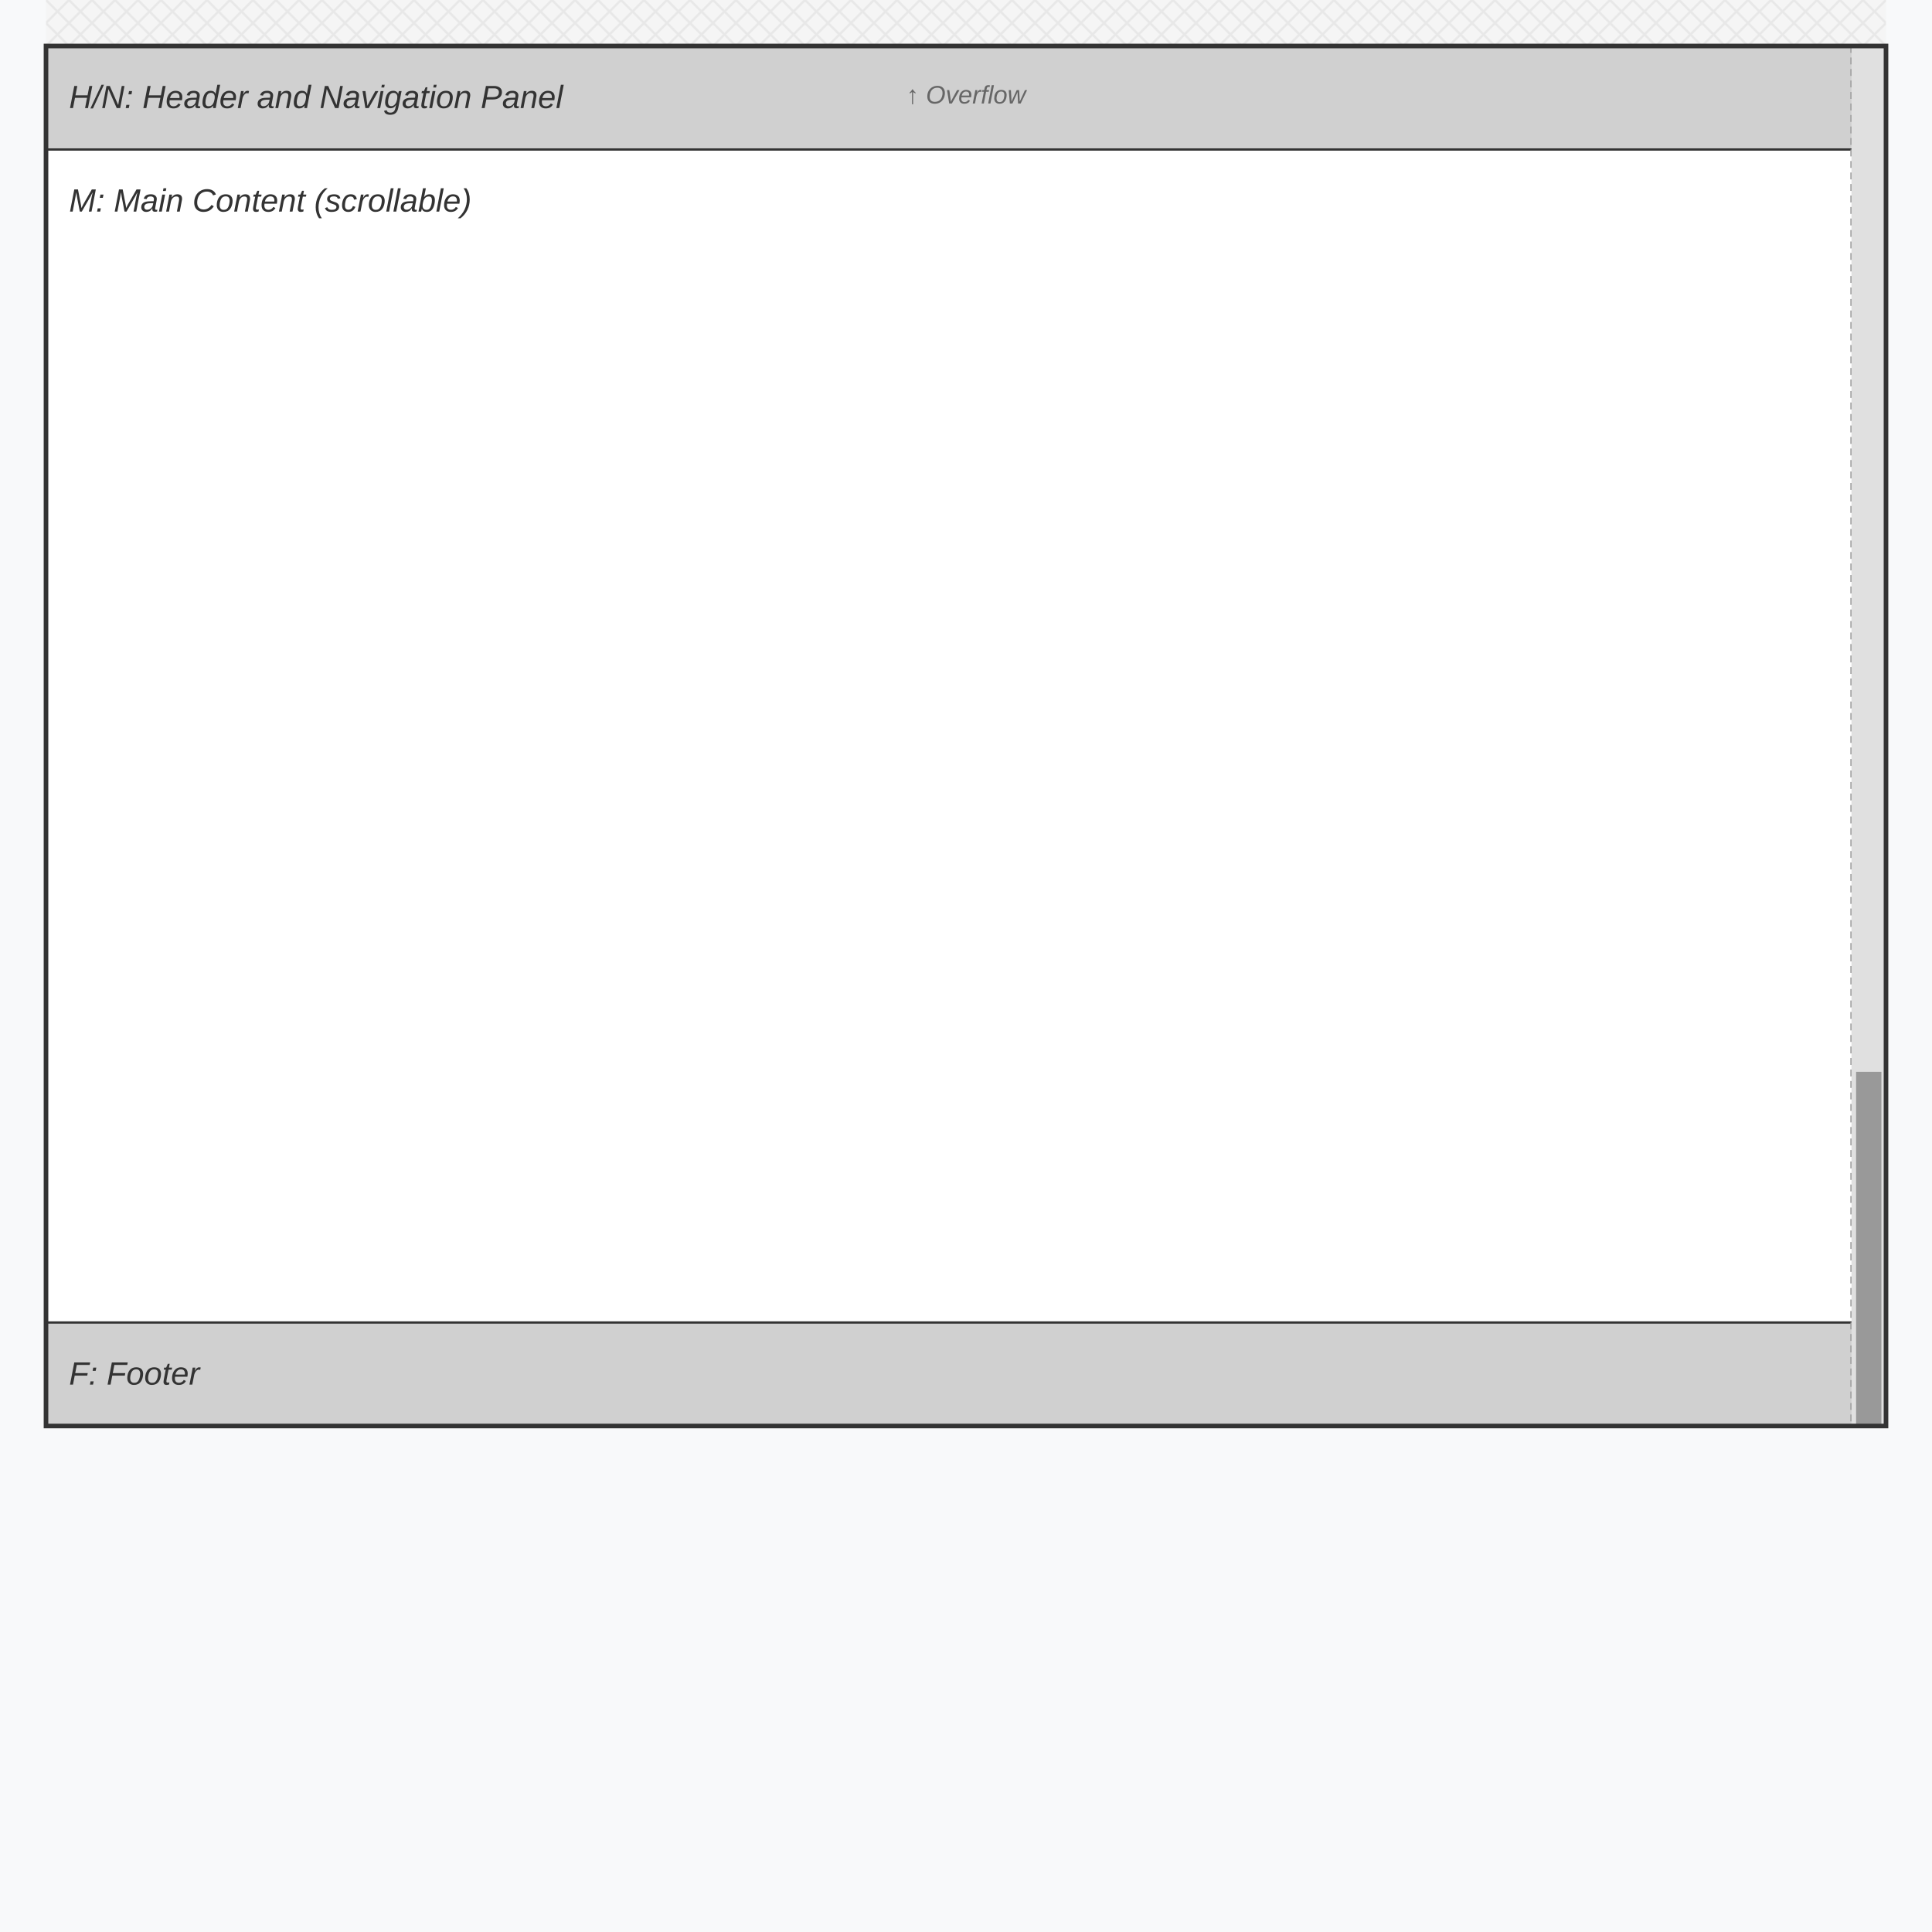
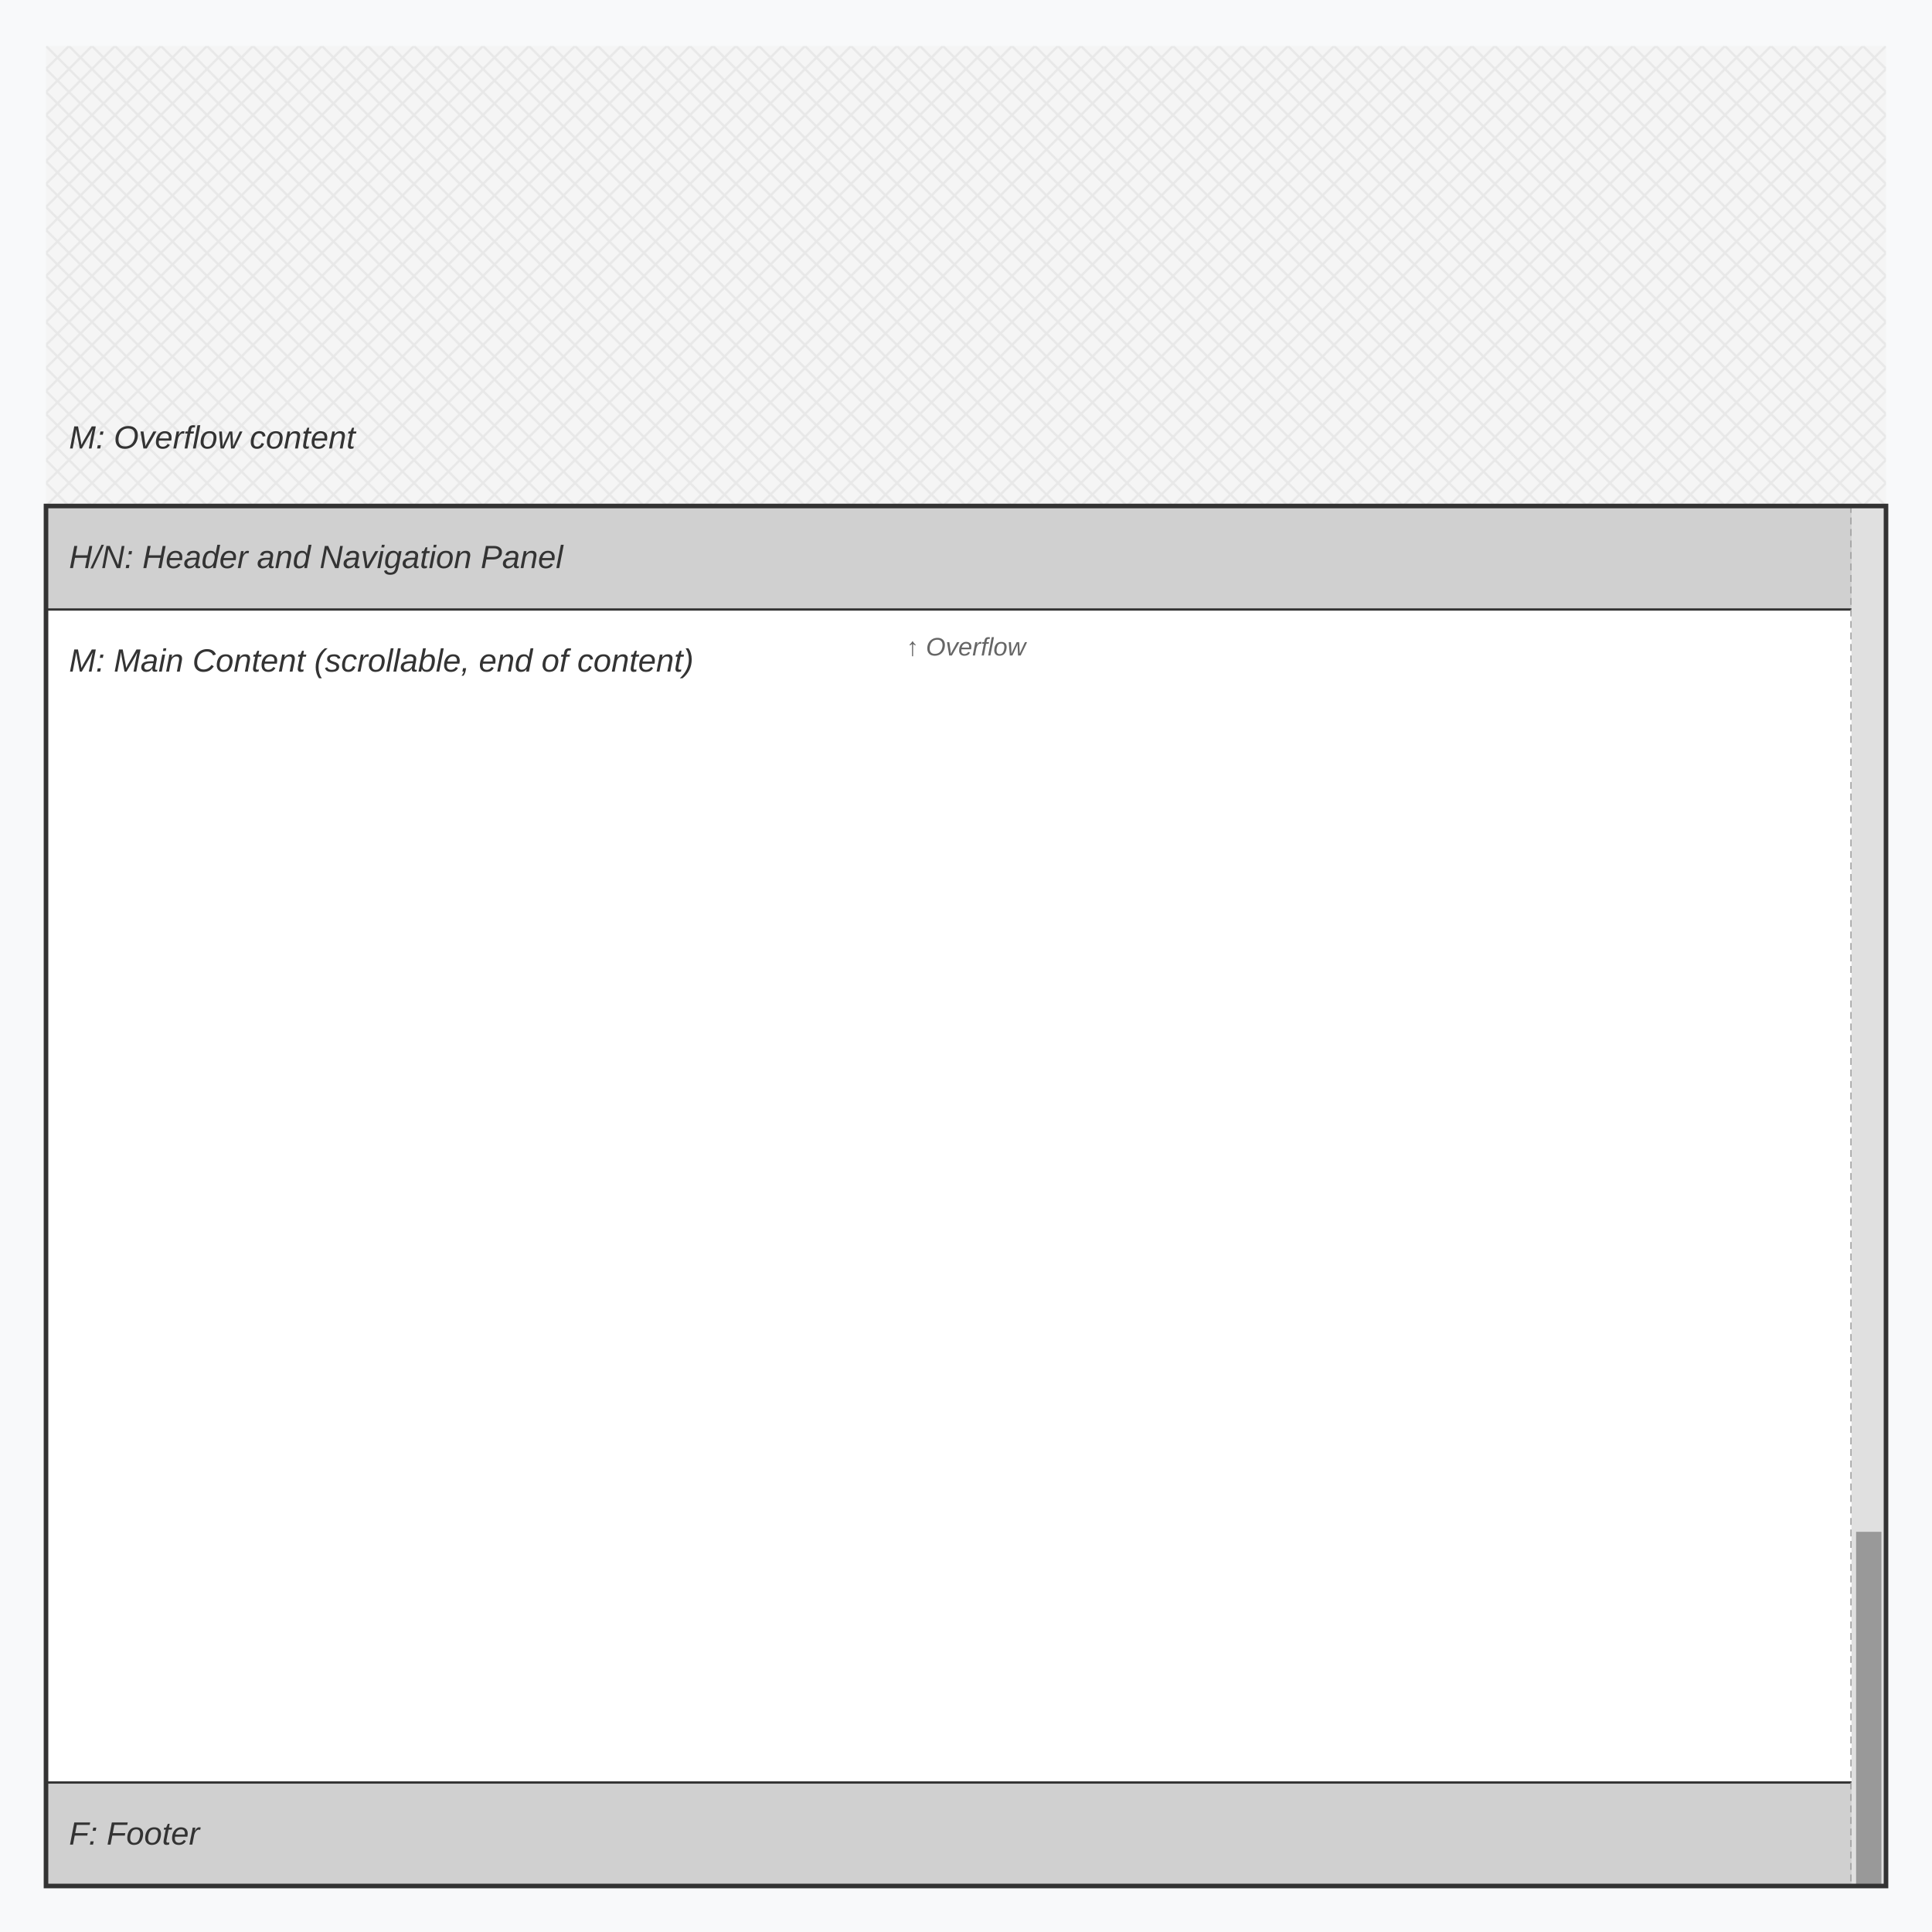
<svg xmlns="http://www.w3.org/2000/svg" viewBox="0 0 840 840" width="840" height="840">
  <defs>
    <style>
      .container-bg { fill: #f8f9fa; }
      .header-nav { fill: #d0d0d0; }
      .content { fill: #ffffff; }
      .footer { fill: #d0d0d0; }
      .overflow-bg { fill: url(#overflowPattern); }
      .main-screen-border { stroke: #333; stroke-width: 2; fill: none; }
      .block-border { stroke: #333; stroke-width: 1; fill: none; }
      .scrollbar-track { fill: #e0e0e0; }
      .scrollbar-thumb { fill: #999; }
      .scrollbar-border { stroke: #999; stroke-width: 1; stroke-dasharray: 3,2; fill: none; }
      .text { font-family: Arial, sans-serif; font-size: 14px; fill: #333; text-anchor: start; font-style: italic; }
      .text-overflow { font-family: Arial, sans-serif; font-size: 11px; fill: #666; text-anchor: middle; font-style: italic; }
    </style>
    <pattern id="overflowPattern" patternUnits="userSpaceOnUse" width="10" height="10">
      <rect width="10" height="10" fill="#f5f5f5" />
      <path d="M 0,0 L 10,10 M 10,0 L 0,10" stroke="#e8e8e8" stroke-width="1" fill="none" />
    </pattern>
  </defs>
  <rect width="840" height="840" class="container-bg" />
-   <rect x="20" y="-180" width="800" height="200" class="content overflow-bg" />
-   <rect x="20" y="20" width="800" height="45" class="header-nav" />
-   <rect x="20" y="65" width="800" height="510" class="content" />
-   <rect x="20" y="575" width="800" height="45" class="footer" />
-   <line x1="20" y1="65" x2="820" y2="65" class="block-border" />
-   <line x1="20" y1="575" x2="820" y2="575" class="block-border" />
-   <text x="30" y="47" class="text">H/N: Header and Navigation Panel</text>
-   <text x="30" y="92" class="text">M: Main Content (scrollable)</text>
-   <text x="30" y="-5" class="text">M: Overflow content</text>
-   <text x="30" y="602" class="text">F: Footer</text>
-   <text x="420" y="45" class="text-overflow">↑ Overflow</text>
-   <line x1="805" y1="20" x2="805" y2="620" class="scrollbar-border" />
-   <rect x="805" y="20" width="15" height="600" class="scrollbar-track" />
-   <rect x="807" y="466" width="11" height="154" class="scrollbar-thumb" />
-   <rect x="20" y="20" width="800" height="600" class="main-screen-border" />
+   <rect x="20" y="20" width="800" height="200" class="content overflow-bg" />
+   <rect x="20" y="220" width="800" height="45" class="header-nav" />
+   <rect x="20" y="265" width="800" height="510" class="content" />
+   <rect x="20" y="775" width="800" height="45" class="footer" />
+   <line x1="20" y1="265" x2="820" y2="265" class="block-border" />
+   <line x1="20" y1="775" x2="820" y2="775" class="block-border" />
+   <text x="30" y="247" class="text">H/N: Header and Navigation Panel</text>
+   <text x="30" y="292" class="text">M: Main Content (scrollable, end of content)</text>
+   <text x="30" y="195" class="text">M: Overflow content</text>
+   <text x="30" y="802" class="text">F: Footer</text>
+   <text x="420" y="285" class="text-overflow">↑ Overflow</text>
+   <line x1="805" y1="220" x2="805" y2="820" class="scrollbar-border" />
+   <rect x="805" y="220" width="15" height="600" class="scrollbar-track" />
+   <rect x="807" y="666" width="11" height="154" class="scrollbar-thumb" />
+   <rect x="20" y="220" width="800" height="600" class="main-screen-border" />
</svg>
